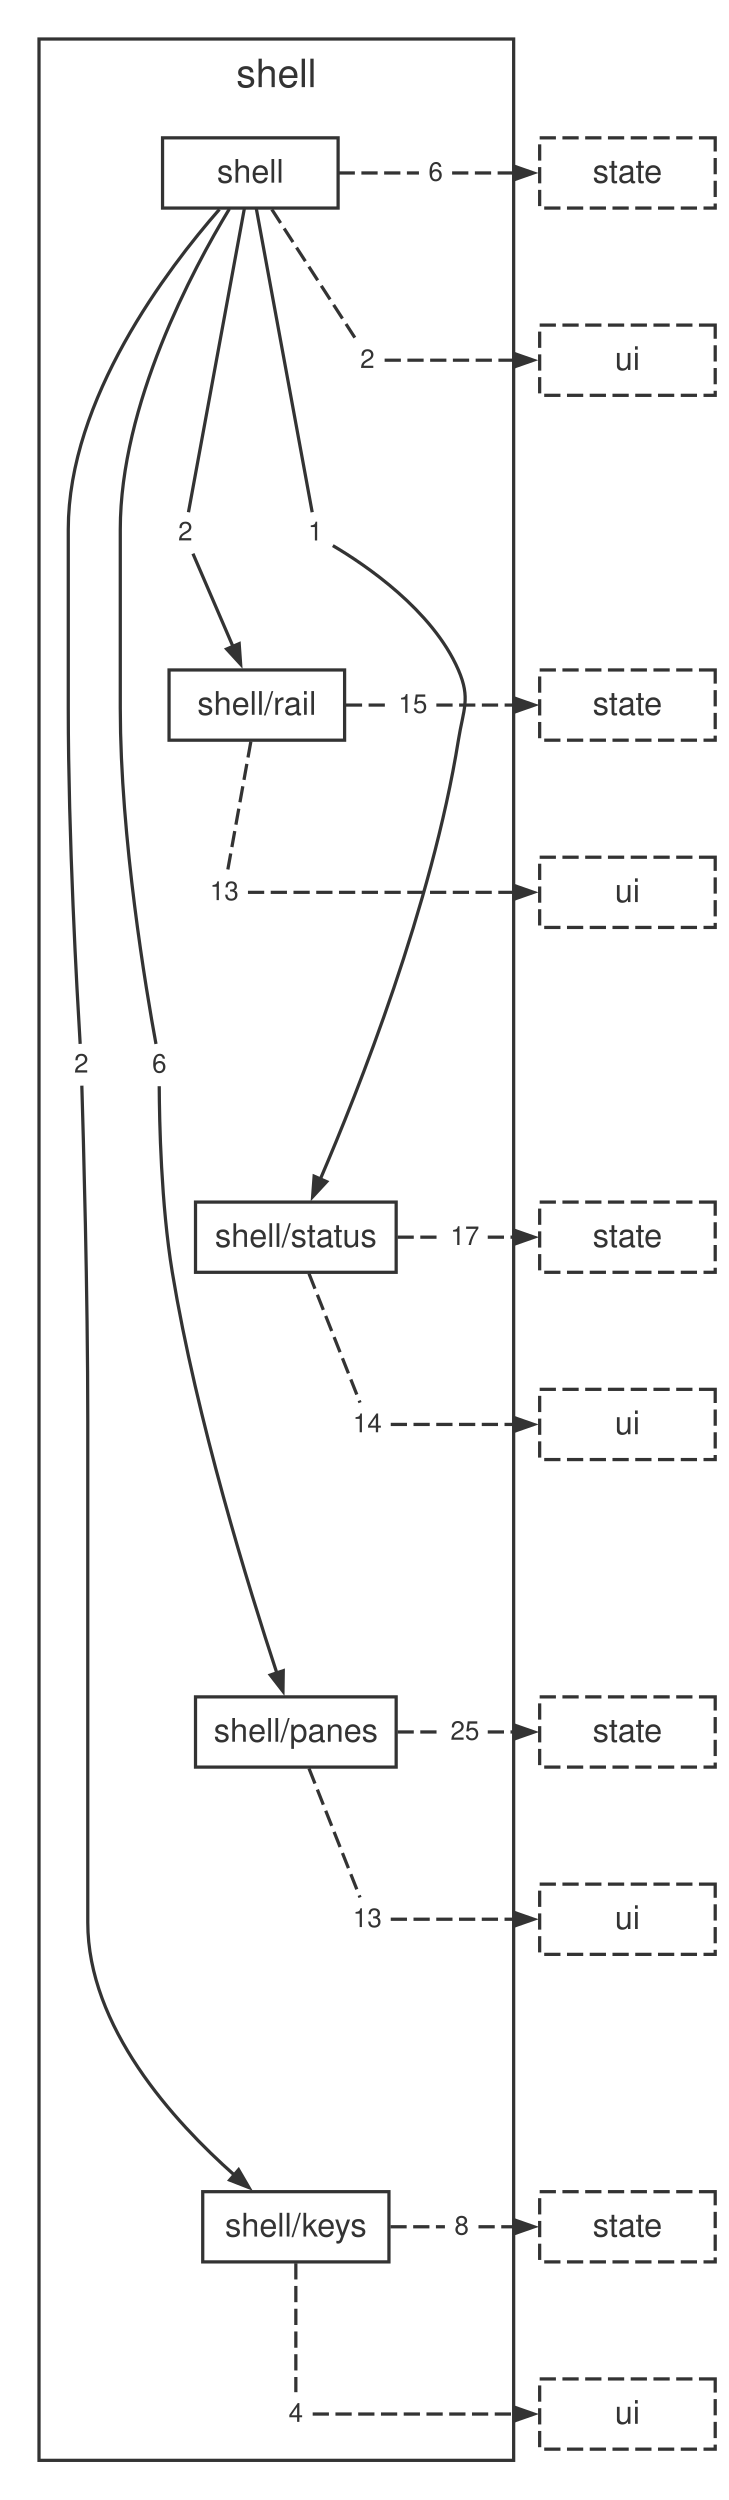
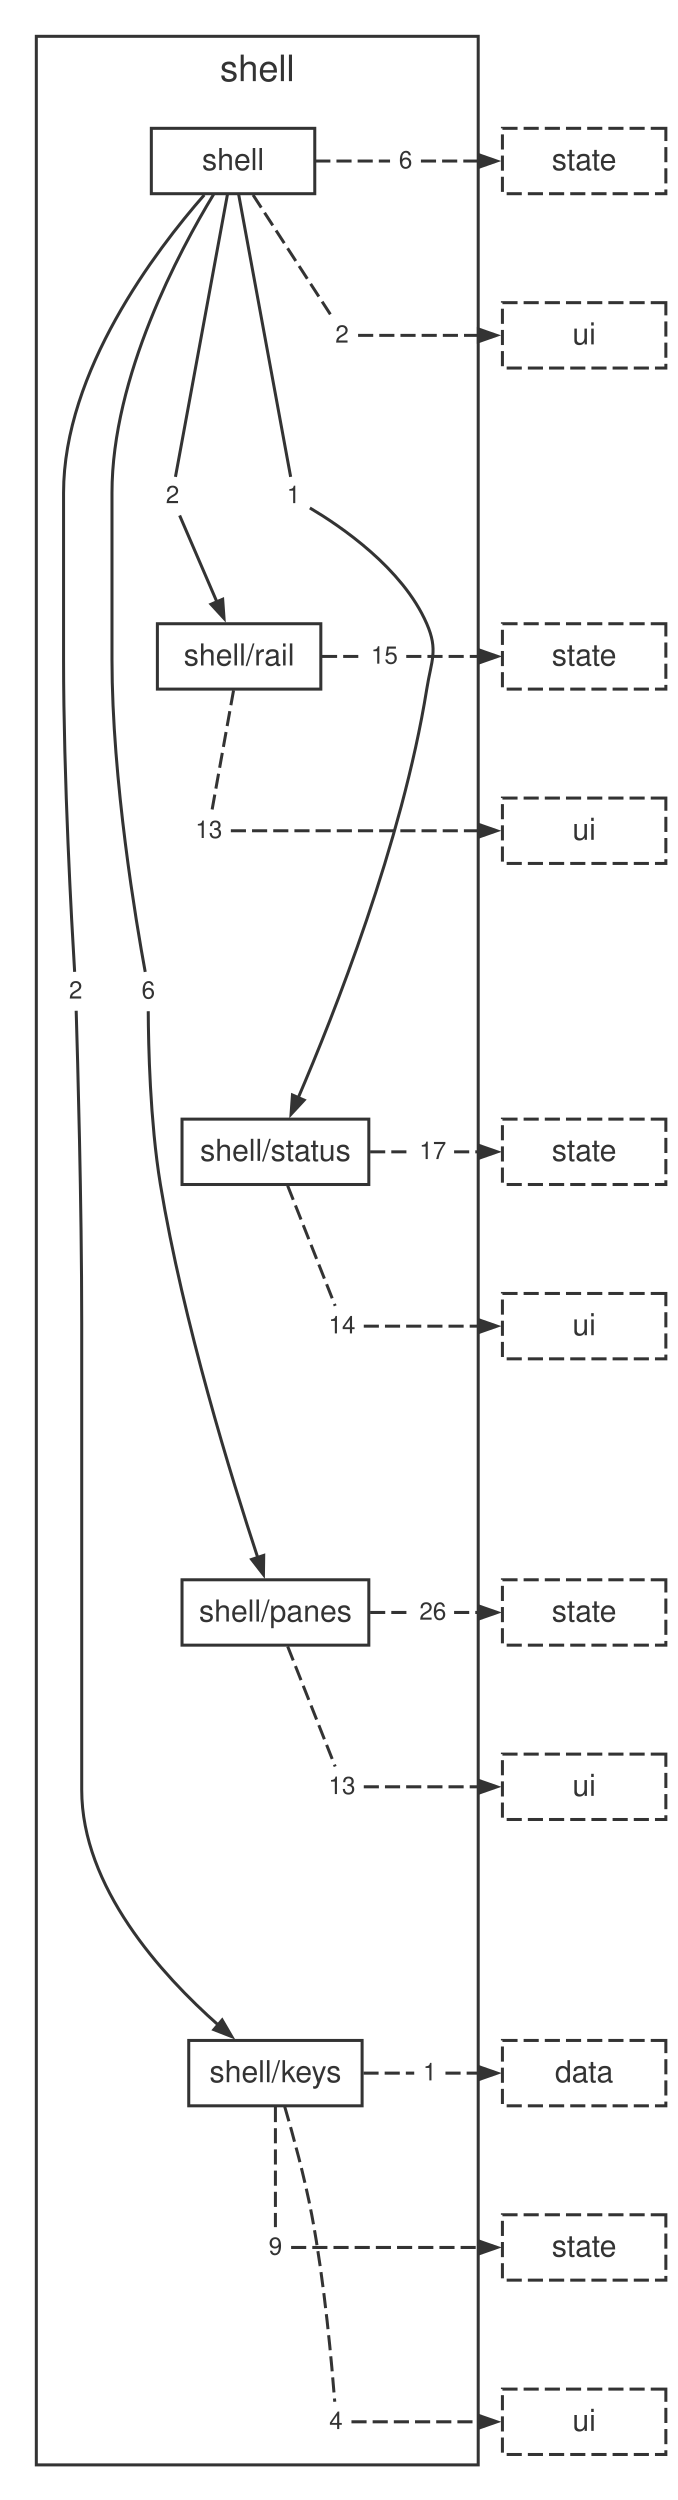
- <svg xmlns="http://www.w3.org/2000/svg" width="224pt" height="769pt" viewBox="0.00 0.00 224.00 769.00">
+ <svg xmlns="http://www.w3.org/2000/svg" width="224pt" height="826pt" viewBox="0.00 0.00 224.00 826.00">
  <style>svg { color: #333333; } @media (prefers-color-scheme: dark) { svg { color: #cccccc; background: #1e1e1e; } }</style>
-   <g id="graph0" class="graph" transform="scale(1 1) rotate(0) translate(4 764.8)">
+   <g id="graph0" class="graph" transform="scale(1 1) rotate(0) translate(4 822.4)">
    <g id="clust1" class="cluster">
-       <polygon fill="none" stroke="currentColor" points="8,-8 8,-752.8 154,-752.8 154,-8 8,-8" />
-       <text fill="currentColor" xml:space="preserve" text-anchor="middle" x="81" y="-738" font-family="Helvetica,Arial,sans-serif" font-size="12.00">shell</text>
+       <polygon fill="none" stroke="currentColor" points="8,-8 8,-810.4 154,-810.4 154,-8 8,-8" />
+       <text fill="currentColor" xml:space="preserve" text-anchor="middle" x="81" y="-795.6" font-family="Helvetica,Arial,sans-serif" font-size="12.00">shell</text>
    </g>
    <g id="node1" class="node">
-       <polygon fill="none" stroke="currentColor" points="100,-722.4 46,-722.4 46,-700.8 100,-700.8 100,-722.4" />
-       <text fill="currentColor" xml:space="preserve" text-anchor="middle" x="73" y="-708.6" font-family="Helvetica,Arial,sans-serif" font-size="10.00">shell</text>
+       <polygon fill="none" stroke="currentColor" points="100,-780 46,-780 46,-758.4 100,-758.4 100,-780" />
+       <text fill="currentColor" xml:space="preserve" text-anchor="middle" x="73" y="-766.2" font-family="Helvetica,Arial,sans-serif" font-size="10.00">shell</text>
    </g>
    <g id="node2" class="node">
-       <polygon fill="none" stroke="currentColor" points="102,-558.72 48,-558.72 48,-537.12 102,-537.12 102,-558.72" />
-       <text fill="currentColor" xml:space="preserve" text-anchor="middle" x="75" y="-544.92" font-family="Helvetica,Arial,sans-serif" font-size="10.00">shell/rail</text>
+       <polygon fill="none" stroke="currentColor" points="102,-616.32 48,-616.32 48,-594.72 102,-594.72 102,-616.32" />
+       <text fill="currentColor" xml:space="preserve" text-anchor="middle" x="75" y="-602.52" font-family="Helvetica,Arial,sans-serif" font-size="10.00">shell/rail</text>
    </g>
    <g id="node6" class="node">
-       <polygon fill="none" stroke="none" points="25.88,-443.52 16.12,-443.52 16.12,-431.04 25.88,-431.04 25.88,-443.52" />
-       <text fill="currentColor" xml:space="preserve" text-anchor="middle" x="21" y="-434.88" font-family="Helvetica,Arial,sans-serif" font-size="8.00">2</text>
+       <polygon fill="none" stroke="none" points="25.88,-501.12 16.12,-501.12 16.12,-488.64 25.88,-488.64 25.88,-501.12" />
+       <text fill="currentColor" xml:space="preserve" text-anchor="middle" x="21" y="-492.48" font-family="Helvetica,Arial,sans-serif" font-size="8.00">2</text>
    </g>
    <g id="edge5" class="edge">
-       <path fill="none" stroke="currentColor" d="M63.5,-700.41C47.52,-682.17 17,-642.06 17,-601.96 17,-601.96 17,-601.96 17,-546.92 17,-507.28 19.69,-459.57 20.66,-443.7" />
+       <path fill="none" stroke="currentColor" d="M63.5,-758.01C47.52,-739.77 17,-699.66 17,-659.56 17,-659.56 17,-659.56 17,-604.52 17,-564.88 19.69,-517.17 20.66,-501.3" />
    </g>
    <g id="node7" class="node">
-       <polygon fill="none" stroke="none" points="49.88,-443.52 40.12,-443.52 40.12,-431.04 49.88,-431.04 49.88,-443.52" />
-       <text fill="currentColor" xml:space="preserve" text-anchor="middle" x="45" y="-434.88" font-family="Helvetica,Arial,sans-serif" font-size="8.00">6</text>
+       <polygon fill="none" stroke="none" points="49.88,-501.12 40.12,-501.12 40.12,-488.64 49.88,-488.64 49.88,-501.12" />
+       <text fill="currentColor" xml:space="preserve" text-anchor="middle" x="45" y="-492.48" font-family="Helvetica,Arial,sans-serif" font-size="8.00">6</text>
    </g>
    <g id="edge7" class="edge">
-       <path fill="none" stroke="currentColor" d="M66.57,-700.57C55.27,-681.93 33,-640.35 33,-601.96 33,-601.96 33,-601.96 33,-546.92 33,-507.07 41.07,-459.49 43.98,-443.68" />
+       <path fill="none" stroke="currentColor" d="M66.57,-758.17C55.27,-739.53 33,-697.95 33,-659.56 33,-659.56 33,-659.56 33,-604.52 33,-564.67 41.07,-517.09 43.98,-501.28" />
    </g>
    <g id="node8" class="node">
-       <polygon fill="none" stroke="none" points="57.88,-607.2 48.12,-607.2 48.12,-594.72 57.88,-594.72 57.88,-607.2" />
-       <text fill="currentColor" xml:space="preserve" text-anchor="middle" x="53" y="-598.56" font-family="Helvetica,Arial,sans-serif" font-size="8.00">2</text>
+       <polygon fill="none" stroke="none" points="57.88,-664.8 48.12,-664.8 48.12,-652.32 57.88,-652.32 57.88,-664.8" />
+       <text fill="currentColor" xml:space="preserve" text-anchor="middle" x="53" y="-656.16" font-family="Helvetica,Arial,sans-serif" font-size="8.00">2</text>
    </g>
    <g id="edge9" class="edge">
-       <path fill="none" stroke="currentColor" d="M71.15,-700.57C67.02,-678.09 57.11,-624.29 53.97,-607.24" />
+       <path fill="none" stroke="currentColor" d="M71.15,-758.17C67.02,-735.69 57.11,-681.89 53.97,-664.84" />
    </g>
    <g id="node9" class="node">
-       <polygon fill="none" stroke="none" points="97.88,-607.2 88.12,-607.2 88.12,-594.72 97.88,-594.72 97.88,-607.2" />
-       <text fill="currentColor" xml:space="preserve" text-anchor="middle" x="93" y="-598.56" font-family="Helvetica,Arial,sans-serif" font-size="8.00">1</text>
+       <polygon fill="none" stroke="none" points="97.88,-664.8 88.12,-664.8 88.12,-652.32 97.88,-652.32 97.88,-664.8" />
+       <text fill="currentColor" xml:space="preserve" text-anchor="middle" x="93" y="-656.16" font-family="Helvetica,Arial,sans-serif" font-size="8.00">1</text>
    </g>
    <g id="edge11" class="edge">
-       <path fill="none" stroke="currentColor" d="M74.85,-700.57C78.98,-678.09 88.89,-624.29 92.03,-607.24" />
+       <path fill="none" stroke="currentColor" d="M74.85,-758.17C78.98,-735.69 88.89,-681.89 92.03,-664.84" />
    </g>
    <g id="node10" class="node">
-       <polygon fill="none" stroke="none" points="134.88,-717.84 125.12,-717.84 125.12,-705.36 134.88,-705.36 134.88,-717.84" />
-       <text fill="currentColor" xml:space="preserve" text-anchor="middle" x="130" y="-709.2" font-family="Helvetica,Arial,sans-serif" font-size="8.00">6</text>
+       <polygon fill="none" stroke="none" points="134.88,-775.44 125.12,-775.44 125.12,-762.96 134.88,-762.96 134.88,-775.44" />
+       <text fill="currentColor" xml:space="preserve" text-anchor="middle" x="130" y="-766.8" font-family="Helvetica,Arial,sans-serif" font-size="8.00">6</text>
    </g>
    <g id="edge13" class="edge">
-       <path fill="none" stroke="currentColor" stroke-dasharray="5,2" d="M100.16,-711.6C108.4,-711.6 116.64,-711.6 124.87,-711.6" />
+       <path fill="none" stroke="currentColor" stroke-dasharray="5,2" d="M100.16,-769.2C108.4,-769.2 116.64,-769.2 124.87,-769.2" />
    </g>
    <g id="node11" class="node">
-       <polygon fill="none" stroke="none" points="113.88,-660.24 104.12,-660.24 104.12,-647.76 113.88,-647.76 113.88,-660.24" />
-       <text fill="currentColor" xml:space="preserve" text-anchor="middle" x="109" y="-651.6" font-family="Helvetica,Arial,sans-serif" font-size="8.00">2</text>
+       <polygon fill="none" stroke="none" points="113.88,-717.84 104.12,-717.84 104.12,-705.36 113.88,-705.36 113.88,-717.84" />
+       <text fill="currentColor" xml:space="preserve" text-anchor="middle" x="109" y="-709.2" font-family="Helvetica,Arial,sans-serif" font-size="8.00">2</text>
    </g>
    <g id="edge15" class="edge">
-       <path fill="none" stroke="currentColor" stroke-dasharray="5,2" d="M79.6,-700.4C87.15,-688.74 99.25,-670.06 105.3,-660.71" />
+       <path fill="none" stroke="currentColor" stroke-dasharray="5,2" d="M79.6,-758C87.15,-746.34 99.25,-727.66 105.3,-718.31" />
    </g>
    <g id="node3" class="node">
-       <polygon fill="none" stroke="currentColor" points="117.86,-395.04 56.14,-395.04 56.14,-373.44 117.86,-373.44 117.86,-395.04" />
-       <text fill="currentColor" xml:space="preserve" text-anchor="middle" x="87" y="-381.24" font-family="Helvetica,Arial,sans-serif" font-size="10.00">shell/status</text>
+       <polygon fill="none" stroke="currentColor" points="117.86,-452.64 56.14,-452.64 56.14,-431.04 117.86,-431.04 117.86,-452.64" />
+       <text fill="currentColor" xml:space="preserve" text-anchor="middle" x="87" y="-438.84" font-family="Helvetica,Arial,sans-serif" font-size="10.00">shell/status</text>
    </g>
    <g id="node12" class="node">
-       <polygon fill="none" stroke="none" points="129.88,-554.16 116.12,-554.16 116.12,-541.68 129.88,-541.68 129.88,-554.16" />
-       <text fill="currentColor" xml:space="preserve" text-anchor="middle" x="123" y="-545.52" font-family="Helvetica,Arial,sans-serif" font-size="8.00">15</text>
+       <polygon fill="none" stroke="none" points="129.88,-611.76 116.12,-611.76 116.12,-599.28 129.88,-599.28 129.88,-611.76" />
+       <text fill="currentColor" xml:space="preserve" text-anchor="middle" x="123" y="-603.12" font-family="Helvetica,Arial,sans-serif" font-size="8.00">15</text>
    </g>
    <g id="edge17" class="edge">
-       <path fill="none" stroke="currentColor" stroke-dasharray="5,2" d="M102.38,-547.92C106.89,-547.92 111.4,-547.92 115.91,-547.92" />
+       <path fill="none" stroke="currentColor" stroke-dasharray="5,2" d="M102.38,-605.52C106.89,-605.52 111.4,-605.52 115.91,-605.52" />
    </g>
    <g id="node13" class="node">
-       <polygon fill="none" stroke="none" points="71.88,-496.56 58.12,-496.56 58.12,-484.08 71.88,-484.08 71.88,-496.56" />
-       <text fill="currentColor" xml:space="preserve" text-anchor="middle" x="65" y="-487.92" font-family="Helvetica,Arial,sans-serif" font-size="8.00">13</text>
+       <polygon fill="none" stroke="none" points="71.88,-554.16 58.12,-554.16 58.12,-541.68 71.88,-541.68 71.88,-554.16" />
+       <text fill="currentColor" xml:space="preserve" text-anchor="middle" x="65" y="-545.52" font-family="Helvetica,Arial,sans-serif" font-size="8.00">13</text>
    </g>
    <g id="edge19" class="edge">
-       <path fill="none" stroke="currentColor" stroke-dasharray="5,2" d="M73.17,-536.72C71.07,-525.06 67.71,-506.38 66.03,-497.03" />
+       <path fill="none" stroke="currentColor" stroke-dasharray="5,2" d="M73.17,-594.32C71.07,-582.66 67.71,-563.98 66.03,-554.63" />
    </g>
    <g id="node4" class="node">
-       <polygon fill="none" stroke="currentColor" points="117.86,-242.84 56.14,-242.84 56.14,-221.24 117.86,-221.24 117.86,-242.84" />
-       <text fill="currentColor" xml:space="preserve" text-anchor="middle" x="87" y="-229.04" font-family="Helvetica,Arial,sans-serif" font-size="10.00">shell/panes</text>
+       <polygon fill="none" stroke="currentColor" points="117.86,-300.44 56.14,-300.44 56.14,-278.84 117.86,-278.84 117.86,-300.44" />
+       <text fill="currentColor" xml:space="preserve" text-anchor="middle" x="87" y="-286.64" font-family="Helvetica,Arial,sans-serif" font-size="10.00">shell/panes</text>
    </g>
    <g id="node14" class="node">
-       <polygon fill="none" stroke="none" points="145.88,-390.48 132.12,-390.48 132.12,-378 145.88,-378 145.88,-390.48" />
-       <text fill="currentColor" xml:space="preserve" text-anchor="middle" x="139" y="-381.84" font-family="Helvetica,Arial,sans-serif" font-size="8.00">17</text>
+       <polygon fill="none" stroke="none" points="145.88,-448.08 132.12,-448.08 132.12,-435.6 145.88,-435.6 145.88,-448.08" />
+       <text fill="currentColor" xml:space="preserve" text-anchor="middle" x="139" y="-439.44" font-family="Helvetica,Arial,sans-serif" font-size="8.00">17</text>
    </g>
    <g id="edge21" class="edge">
-       <path fill="none" stroke="currentColor" stroke-dasharray="5,2" d="M118.28,-384.24C122.81,-384.24 127.35,-384.24 131.88,-384.24" />
+       <path fill="none" stroke="currentColor" stroke-dasharray="5,2" d="M118.28,-441.84C122.81,-441.84 127.35,-441.84 131.88,-441.84" />
    </g>
    <g id="node15" class="node">
-       <polygon fill="none" stroke="none" points="115.88,-332.88 102.12,-332.88 102.12,-320.4 115.88,-320.4 115.88,-332.88" />
-       <text fill="currentColor" xml:space="preserve" text-anchor="middle" x="109" y="-324.24" font-family="Helvetica,Arial,sans-serif" font-size="8.00">14</text>
+       <polygon fill="none" stroke="none" points="115.88,-390.48 102.12,-390.48 102.12,-378 115.88,-378 115.88,-390.48" />
+       <text fill="currentColor" xml:space="preserve" text-anchor="middle" x="109" y="-381.84" font-family="Helvetica,Arial,sans-serif" font-size="8.00">14</text>
    </g>
    <g id="edge23" class="edge">
-       <path fill="none" stroke="currentColor" stroke-dasharray="5,2" d="M91.04,-373.04C95.65,-361.38 103.04,-342.7 106.74,-333.35" />
+       <path fill="none" stroke="currentColor" stroke-dasharray="5,2" d="M91.04,-430.64C95.65,-418.98 103.04,-400.3 106.74,-390.95" />
    </g>
    <g id="node5" class="node">
-       <polygon fill="none" stroke="currentColor" points="115.64,-90.64 58.36,-90.64 58.36,-69.04 115.64,-69.04 115.64,-90.64" />
-       <text fill="currentColor" xml:space="preserve" text-anchor="middle" x="87" y="-76.84" font-family="Helvetica,Arial,sans-serif" font-size="10.00">shell/keys</text>
+       <polygon fill="none" stroke="currentColor" points="115.64,-148.24 58.36,-148.24 58.36,-126.64 115.64,-126.64 115.64,-148.24" />
+       <text fill="currentColor" xml:space="preserve" text-anchor="middle" x="87" y="-134.44" font-family="Helvetica,Arial,sans-serif" font-size="10.00">shell/keys</text>
    </g>
    <g id="node16" class="node">
-       <polygon fill="none" stroke="none" points="145.88,-238.28 132.12,-238.28 132.12,-225.8 145.88,-225.8 145.88,-238.28" />
-       <text fill="currentColor" xml:space="preserve" text-anchor="middle" x="139" y="-229.64" font-family="Helvetica,Arial,sans-serif" font-size="8.00">25</text>
+       <polygon fill="none" stroke="none" points="145.88,-295.88 132.12,-295.88 132.12,-283.4 145.88,-283.4 145.88,-295.88" />
+       <text fill="currentColor" xml:space="preserve" text-anchor="middle" x="139" y="-287.24" font-family="Helvetica,Arial,sans-serif" font-size="8.00">26</text>
    </g>
    <g id="edge25" class="edge">
-       <path fill="none" stroke="currentColor" stroke-dasharray="5,2" d="M118.28,-232.04C122.81,-232.04 127.35,-232.04 131.88,-232.04" />
+       <path fill="none" stroke="currentColor" stroke-dasharray="5,2" d="M118.28,-289.64C122.81,-289.64 127.35,-289.64 131.88,-289.64" />
    </g>
    <g id="node17" class="node">
-       <polygon fill="none" stroke="none" points="115.88,-180.68 102.12,-180.68 102.12,-168.2 115.88,-168.2 115.88,-180.68" />
-       <text fill="currentColor" xml:space="preserve" text-anchor="middle" x="109" y="-172.04" font-family="Helvetica,Arial,sans-serif" font-size="8.00">13</text>
+       <polygon fill="none" stroke="none" points="115.88,-238.28 102.12,-238.28 102.12,-225.8 115.88,-225.8 115.88,-238.28" />
+       <text fill="currentColor" xml:space="preserve" text-anchor="middle" x="109" y="-229.64" font-family="Helvetica,Arial,sans-serif" font-size="8.00">13</text>
    </g>
    <g id="edge27" class="edge">
-       <path fill="none" stroke="currentColor" stroke-dasharray="5,2" d="M91.04,-220.84C95.65,-209.18 103.04,-190.5 106.74,-181.15" />
+       <path fill="none" stroke="currentColor" stroke-dasharray="5,2" d="M91.04,-278.44C95.65,-266.78 103.04,-248.1 106.74,-238.75" />
    </g>
    <g id="node18" class="node">
-       <polygon fill="none" stroke="none" points="142.88,-86.08 133.12,-86.08 133.12,-73.6 142.88,-73.6 142.88,-86.08" />
-       <text fill="currentColor" xml:space="preserve" text-anchor="middle" x="138" y="-77.44" font-family="Helvetica,Arial,sans-serif" font-size="8.00">8</text>
+       <polygon fill="none" stroke="none" points="142.88,-143.68 133.12,-143.68 133.12,-131.2 142.88,-131.2 142.88,-143.68" />
+       <text fill="currentColor" xml:space="preserve" text-anchor="middle" x="138" y="-135.04" font-family="Helvetica,Arial,sans-serif" font-size="8.00">1</text>
    </g>
    <g id="edge29" class="edge">
-       <path fill="none" stroke="currentColor" stroke-dasharray="5,2" d="M116.09,-79.84C121.68,-79.84 127.27,-79.84 132.86,-79.84" />
+       <path fill="none" stroke="currentColor" stroke-dasharray="5,2" d="M116.09,-137.44C121.68,-137.44 127.27,-137.44 132.86,-137.44" />
    </g>
    <g id="node19" class="node">
-       <polygon fill="none" stroke="none" points="91.88,-28.48 82.12,-28.48 82.12,-16 91.88,-16 91.88,-28.48" />
-       <text fill="currentColor" xml:space="preserve" text-anchor="middle" x="87" y="-19.84" font-family="Helvetica,Arial,sans-serif" font-size="8.00">4</text>
+       <polygon fill="none" stroke="none" points="91.88,-86.08 82.12,-86.08 82.12,-73.6 91.88,-73.6 91.88,-86.08" />
+       <text fill="currentColor" xml:space="preserve" text-anchor="middle" x="87" y="-77.44" font-family="Helvetica,Arial,sans-serif" font-size="8.00">9</text>
    </g>
    <g id="edge31" class="edge">
-       <path fill="none" stroke="currentColor" stroke-dasharray="5,2" d="M87,-68.64C87,-56.98 87,-38.3 87,-28.95" />
+       <path fill="none" stroke="currentColor" stroke-dasharray="5,2" d="M87,-126.24C87,-114.58 87,-95.9 87,-86.55" />
+     </g>
+     <g id="node20" class="node">
+       <polygon fill="none" stroke="none" points="111.88,-28.48 102.12,-28.48 102.12,-16 111.88,-16 111.88,-28.48" />
+       <text fill="currentColor" xml:space="preserve" text-anchor="middle" x="107" y="-19.84" font-family="Helvetica,Arial,sans-serif" font-size="8.00">4</text>
+     </g>
+     <g id="edge33" class="edge">
+       <path fill="none" stroke="currentColor" stroke-dasharray="5,2" d="M90.08,-126.34C92.78,-117.12 96.64,-103.08 99,-90.64 103.3,-67.95 105.7,-40.49 106.6,-28.87" />
    </g>
    <g id="edge6" class="edge">
-       <path fill="none" stroke="currentColor" d="M21.17,-430.85C21.65,-414.98 23,-367.26 23,-327.64 23,-327.64 23,-327.64 23,-173.44 23,-141.38 49.28,-112.39 68.15,-95.7" />
-       <polygon fill="currentColor" stroke="currentColor" points="69.39,-97.4 72.59,-91.9 66.66,-94.21 69.39,-97.4" />
+       <path fill="none" stroke="currentColor" d="M21.17,-488.45C21.65,-472.58 23,-424.86 23,-385.24 23,-385.24 23,-385.24 23,-231.04 23,-198.98 49.28,-169.99 68.15,-153.3" />
+       <polygon fill="currentColor" stroke="currentColor" points="69.39,-155 72.59,-149.5 66.66,-151.81 69.39,-155" />
    </g>
    <g id="edge8" class="edge">
-       <path fill="none" stroke="currentColor" d="M44.98,-430.69C45.03,-419.66 45.54,-394.36 49,-373.44 56.5,-328.09 72.55,-276.25 81.19,-250.07" />
-       <polygon fill="currentColor" stroke="currentColor" points="83.13,-250.89 83.04,-244.54 79.15,-249.56 83.13,-250.89" />
+       <path fill="none" stroke="currentColor" d="M44.98,-488.29C45.03,-477.26 45.54,-451.96 49,-431.04 56.5,-385.69 72.55,-333.85 81.19,-307.67" />
+       <polygon fill="currentColor" stroke="currentColor" points="83.13,-308.49 83.04,-302.14 79.15,-307.16 83.13,-308.49" />
    </g>
    <g id="edge10" class="edge">
-       <path fill="none" stroke="currentColor" d="M55.35,-594.5C58.28,-587.71 63.41,-575.81 67.69,-565.87" />
-       <polygon fill="currentColor" stroke="currentColor" points="69.57,-566.81 70.02,-560.47 65.72,-565.15 69.57,-566.81" />
+       <path fill="none" stroke="currentColor" d="M55.35,-652.1C58.28,-645.31 63.41,-633.41 67.69,-623.47" />
+       <polygon fill="currentColor" stroke="currentColor" points="69.57,-624.41 70.02,-618.07 65.72,-622.75 69.57,-624.41" />
    </g>
    <g id="edge12" class="edge">
-       <path fill="none" stroke="currentColor" d="M98.38,-596.97C108.25,-591.14 129.01,-577.16 137,-558.72 140.82,-549.91 138.52,-546.6 137,-537.12 128.85,-486.29 106.27,-429.41 94.45,-401.91" />
-       <polygon fill="currentColor" stroke="currentColor" points="96.48,-401.32 92.16,-396.66 92.63,-403 96.48,-401.32" />
-     </g>
-     <g id="node20" class="node">
+       <path fill="none" stroke="currentColor" d="M98.38,-654.57C108.25,-648.74 129.01,-634.76 137,-616.32 140.82,-607.51 138.52,-604.2 137,-594.72 128.85,-543.89 106.27,-487.01 94.45,-459.51" />
+       <polygon fill="currentColor" stroke="currentColor" points="96.48,-458.92 92.16,-454.26 92.63,-460.6 96.48,-458.92" />
+     </g>
+     <g id="node21" class="node">
+       <polygon fill="none" stroke="currentColor" stroke-dasharray="5,2" points="216,-780 162,-780 162,-758.4 216,-758.4 216,-780" />
+       <text fill="currentColor" xml:space="preserve" text-anchor="middle" x="189" y="-766.2" font-family="Helvetica,Arial,sans-serif" font-size="10.00">state</text>
+     </g>
+     <g id="edge14" class="edge">
+       <path fill="none" stroke="currentColor" stroke-dasharray="5,2" d="M135.07,-769.2C141.43,-769.2 147.79,-769.2 154.15,-769.2" />
+       <polygon fill="currentColor" stroke="currentColor" points="154.1,-771.3 160.1,-769.2 154.1,-767.1 154.1,-771.3" />
+     </g>
+     <g id="node22" class="node">
      <polygon fill="none" stroke="currentColor" stroke-dasharray="5,2" points="216,-722.4 162,-722.4 162,-700.8 216,-700.8 216,-722.4" />
-       <text fill="currentColor" xml:space="preserve" text-anchor="middle" x="189" y="-708.6" font-family="Helvetica,Arial,sans-serif" font-size="10.00">state</text>
-     </g>
-     <g id="edge14" class="edge">
-       <path fill="none" stroke="currentColor" stroke-dasharray="5,2" d="M135.07,-711.6C141.43,-711.6 147.79,-711.6 154.15,-711.6" />
-       <polygon fill="currentColor" stroke="currentColor" points="154.1,-713.7 160.1,-711.6 154.1,-709.5 154.1,-713.7" />
-     </g>
-     <g id="node21" class="node">
-       <polygon fill="none" stroke="currentColor" stroke-dasharray="5,2" points="216,-664.8 162,-664.8 162,-643.2 216,-643.2 216,-664.8" />
-       <text fill="currentColor" xml:space="preserve" text-anchor="middle" x="189" y="-651" font-family="Helvetica,Arial,sans-serif" font-size="10.00">ui</text>
+       <text fill="currentColor" xml:space="preserve" text-anchor="middle" x="189" y="-708.6" font-family="Helvetica,Arial,sans-serif" font-size="10.00">ui</text>
    </g>
    <g id="edge16" class="edge">
-       <path fill="none" stroke="currentColor" stroke-dasharray="5,2" d="M114.31,-654C127.61,-654 140.9,-654 154.19,-654" />
-       <polygon fill="currentColor" stroke="currentColor" points="154.06,-656.1 160.06,-654 154.06,-651.9 154.06,-656.1" />
-     </g>
-     <g id="node22" class="node">
+       <path fill="none" stroke="currentColor" stroke-dasharray="5,2" d="M114.31,-711.6C127.61,-711.6 140.9,-711.6 154.19,-711.6" />
+       <polygon fill="currentColor" stroke="currentColor" points="154.06,-713.7 160.06,-711.6 154.06,-709.5 154.06,-713.7" />
+     </g>
+     <g id="node23" class="node">
+       <polygon fill="none" stroke="currentColor" stroke-dasharray="5,2" points="216,-616.32 162,-616.32 162,-594.72 216,-594.72 216,-616.32" />
+       <text fill="currentColor" xml:space="preserve" text-anchor="middle" x="189" y="-602.52" font-family="Helvetica,Arial,sans-serif" font-size="10.00">state</text>
+     </g>
+     <g id="edge18" class="edge">
+       <path fill="none" stroke="currentColor" stroke-dasharray="5,2" d="M130.22,-605.52C138.31,-605.52 146.39,-605.52 154.48,-605.52" />
+       <polygon fill="currentColor" stroke="currentColor" points="154.39,-607.62 160.39,-605.52 154.39,-603.42 154.39,-607.62" />
+     </g>
+     <g id="node24" class="node">
      <polygon fill="none" stroke="currentColor" stroke-dasharray="5,2" points="216,-558.72 162,-558.72 162,-537.12 216,-537.12 216,-558.72" />
-       <text fill="currentColor" xml:space="preserve" text-anchor="middle" x="189" y="-544.92" font-family="Helvetica,Arial,sans-serif" font-size="10.00">state</text>
-     </g>
-     <g id="edge18" class="edge">
-       <path fill="none" stroke="currentColor" stroke-dasharray="5,2" d="M130.22,-547.92C138.31,-547.92 146.39,-547.92 154.48,-547.92" />
-       <polygon fill="currentColor" stroke="currentColor" points="154.39,-550.02 160.39,-547.92 154.39,-545.82 154.39,-550.02" />
-     </g>
-     <g id="node23" class="node">
-       <polygon fill="none" stroke="currentColor" stroke-dasharray="5,2" points="216,-501.12 162,-501.12 162,-479.52 216,-479.52 216,-501.12" />
-       <text fill="currentColor" xml:space="preserve" text-anchor="middle" x="189" y="-487.32" font-family="Helvetica,Arial,sans-serif" font-size="10.00">ui</text>
+       <text fill="currentColor" xml:space="preserve" text-anchor="middle" x="189" y="-544.92" font-family="Helvetica,Arial,sans-serif" font-size="10.00">ui</text>
    </g>
    <g id="edge20" class="edge">
-       <path fill="none" stroke="currentColor" stroke-dasharray="5,2" d="M72.27,-490.32C99.61,-490.32 126.96,-490.32 154.31,-490.32" />
-       <polygon fill="currentColor" stroke="currentColor" points="154.13,-492.42 160.13,-490.32 154.13,-488.22 154.13,-492.42" />
-     </g>
-     <g id="node24" class="node">
+       <path fill="none" stroke="currentColor" stroke-dasharray="5,2" d="M72.27,-547.92C99.61,-547.92 126.96,-547.92 154.31,-547.92" />
+       <polygon fill="currentColor" stroke="currentColor" points="154.13,-550.02 160.13,-547.92 154.13,-545.82 154.13,-550.02" />
+     </g>
+     <g id="node25" class="node">
+       <polygon fill="none" stroke="currentColor" stroke-dasharray="5,2" points="216,-452.64 162,-452.64 162,-431.04 216,-431.04 216,-452.64" />
+       <text fill="currentColor" xml:space="preserve" text-anchor="middle" x="189" y="-438.84" font-family="Helvetica,Arial,sans-serif" font-size="10.00">state</text>
+     </g>
+     <g id="edge22" class="edge">
+       <path fill="none" stroke="currentColor" stroke-dasharray="5,2" d="M146.03,-441.84C148.83,-441.84 151.62,-441.84 154.41,-441.84" />
+       <polygon fill="currentColor" stroke="currentColor" points="154.3,-443.94 160.3,-441.84 154.3,-439.74 154.3,-443.94" />
+     </g>
+     <g id="node26" class="node">
      <polygon fill="none" stroke="currentColor" stroke-dasharray="5,2" points="216,-395.04 162,-395.04 162,-373.44 216,-373.44 216,-395.04" />
-       <text fill="currentColor" xml:space="preserve" text-anchor="middle" x="189" y="-381.24" font-family="Helvetica,Arial,sans-serif" font-size="10.00">state</text>
-     </g>
-     <g id="edge22" class="edge">
-       <path fill="none" stroke="currentColor" stroke-dasharray="5,2" d="M146.03,-384.24C148.83,-384.24 151.62,-384.24 154.41,-384.24" />
-       <polygon fill="currentColor" stroke="currentColor" points="154.3,-386.34 160.3,-384.24 154.3,-382.14 154.3,-386.34" />
-     </g>
-     <g id="node25" class="node">
-       <polygon fill="none" stroke="currentColor" stroke-dasharray="5,2" points="216,-337.44 162,-337.44 162,-315.84 216,-315.84 216,-337.44" />
-       <text fill="currentColor" xml:space="preserve" text-anchor="middle" x="189" y="-323.64" font-family="Helvetica,Arial,sans-serif" font-size="10.00">ui</text>
+       <text fill="currentColor" xml:space="preserve" text-anchor="middle" x="189" y="-381.24" font-family="Helvetica,Arial,sans-serif" font-size="10.00">ui</text>
    </g>
    <g id="edge24" class="edge">
-       <path fill="none" stroke="currentColor" stroke-dasharray="5,2" d="M116.19,-326.64C128.87,-326.64 141.55,-326.64 154.23,-326.64" />
-       <polygon fill="currentColor" stroke="currentColor" points="154.18,-328.74 160.18,-326.64 154.18,-324.54 154.18,-328.74" />
-     </g>
-     <g id="node26" class="node">
+       <path fill="none" stroke="currentColor" stroke-dasharray="5,2" d="M116.19,-384.24C128.87,-384.24 141.55,-384.24 154.23,-384.24" />
+       <polygon fill="currentColor" stroke="currentColor" points="154.18,-386.34 160.18,-384.24 154.18,-382.14 154.18,-386.34" />
+     </g>
+     <g id="node27" class="node">
+       <polygon fill="none" stroke="currentColor" stroke-dasharray="5,2" points="216,-300.44 162,-300.44 162,-278.84 216,-278.84 216,-300.44" />
+       <text fill="currentColor" xml:space="preserve" text-anchor="middle" x="189" y="-286.64" font-family="Helvetica,Arial,sans-serif" font-size="10.00">state</text>
+     </g>
+     <g id="edge26" class="edge">
+       <path fill="none" stroke="currentColor" stroke-dasharray="5,2" d="M146.03,-289.64C148.83,-289.64 151.62,-289.64 154.41,-289.64" />
+       <polygon fill="currentColor" stroke="currentColor" points="154.3,-291.74 160.3,-289.64 154.3,-287.54 154.3,-291.74" />
+     </g>
+     <g id="node28" class="node">
      <polygon fill="none" stroke="currentColor" stroke-dasharray="5,2" points="216,-242.84 162,-242.84 162,-221.24 216,-221.24 216,-242.84" />
-       <text fill="currentColor" xml:space="preserve" text-anchor="middle" x="189" y="-229.04" font-family="Helvetica,Arial,sans-serif" font-size="10.00">state</text>
-     </g>
-     <g id="edge26" class="edge">
-       <path fill="none" stroke="currentColor" stroke-dasharray="5,2" d="M146.03,-232.04C148.83,-232.04 151.62,-232.04 154.41,-232.04" />
-       <polygon fill="currentColor" stroke="currentColor" points="154.3,-234.14 160.3,-232.04 154.3,-229.94 154.3,-234.14" />
-     </g>
-     <g id="node27" class="node">
-       <polygon fill="none" stroke="currentColor" stroke-dasharray="5,2" points="216,-185.24 162,-185.24 162,-163.64 216,-163.64 216,-185.24" />
-       <text fill="currentColor" xml:space="preserve" text-anchor="middle" x="189" y="-171.44" font-family="Helvetica,Arial,sans-serif" font-size="10.00">ui</text>
+       <text fill="currentColor" xml:space="preserve" text-anchor="middle" x="189" y="-229.04" font-family="Helvetica,Arial,sans-serif" font-size="10.00">ui</text>
    </g>
    <g id="edge28" class="edge">
-       <path fill="none" stroke="currentColor" stroke-dasharray="5,2" d="M116.19,-174.44C128.87,-174.44 141.55,-174.44 154.23,-174.44" />
-       <polygon fill="currentColor" stroke="currentColor" points="154.18,-176.54 160.18,-174.44 154.18,-172.34 154.18,-176.54" />
-     </g>
-     <g id="node28" class="node">
+       <path fill="none" stroke="currentColor" stroke-dasharray="5,2" d="M116.19,-232.04C128.87,-232.04 141.55,-232.04 154.23,-232.04" />
+       <polygon fill="currentColor" stroke="currentColor" points="154.18,-234.14 160.18,-232.04 154.18,-229.94 154.18,-234.14" />
+     </g>
+     <g id="node29" class="node">
+       <polygon fill="none" stroke="currentColor" stroke-dasharray="5,2" points="216,-148.24 162,-148.24 162,-126.64 216,-126.64 216,-148.24" />
+       <text fill="currentColor" xml:space="preserve" text-anchor="middle" x="189" y="-134.44" font-family="Helvetica,Arial,sans-serif" font-size="10.00">data</text>
+     </g>
+     <g id="edge30" class="edge">
+       <path fill="none" stroke="currentColor" stroke-dasharray="5,2" d="M143.18,-137.44C146.96,-137.44 150.74,-137.44 154.52,-137.44" />
+       <polygon fill="currentColor" stroke="currentColor" points="154.28,-139.54 160.28,-137.44 154.28,-135.34 154.28,-139.54" />
+     </g>
+     <g id="node30" class="node">
      <polygon fill="none" stroke="currentColor" stroke-dasharray="5,2" points="216,-90.64 162,-90.64 162,-69.04 216,-69.04 216,-90.64" />
      <text fill="currentColor" xml:space="preserve" text-anchor="middle" x="189" y="-76.84" font-family="Helvetica,Arial,sans-serif" font-size="10.00">state</text>
    </g>
-     <g id="edge30" class="edge">
-       <path fill="none" stroke="currentColor" stroke-dasharray="5,2" d="M143.18,-79.84C146.96,-79.84 150.74,-79.84 154.52,-79.84" />
-       <polygon fill="currentColor" stroke="currentColor" points="154.28,-81.94 160.28,-79.84 154.28,-77.74 154.28,-81.94" />
-     </g>
-     <g id="node29" class="node">
+     <g id="edge32" class="edge">
+       <path fill="none" stroke="currentColor" stroke-dasharray="5,2" d="M92.18,-79.84C112.93,-79.84 133.68,-79.84 154.43,-79.84" />
+       <polygon fill="currentColor" stroke="currentColor" points="154.26,-81.94 160.26,-79.84 154.26,-77.74 154.26,-81.94" />
+     </g>
+     <g id="node31" class="node">
      <polygon fill="none" stroke="currentColor" stroke-dasharray="5,2" points="216,-33.04 162,-33.04 162,-11.44 216,-11.44 216,-33.04" />
      <text fill="currentColor" xml:space="preserve" text-anchor="middle" x="189" y="-19.24" font-family="Helvetica,Arial,sans-serif" font-size="10.00">ui</text>
    </g>
-     <g id="edge32" class="edge">
-       <path fill="none" stroke="currentColor" stroke-dasharray="5,2" d="M92.18,-22.24C112.93,-22.24 133.68,-22.24 154.43,-22.24" />
-       <polygon fill="currentColor" stroke="currentColor" points="154.26,-24.34 160.26,-22.24 154.26,-20.14 154.26,-24.34" />
+     <g id="edge34" class="edge">
+       <path fill="none" stroke="currentColor" stroke-dasharray="5,2" d="M112.12,-22.24C126.19,-22.24 140.25,-22.24 154.32,-22.24" />
+       <polygon fill="currentColor" stroke="currentColor" points="154.16,-24.34 160.16,-22.24 154.16,-20.14 154.16,-24.34" />
    </g>
  </g>
</svg>
